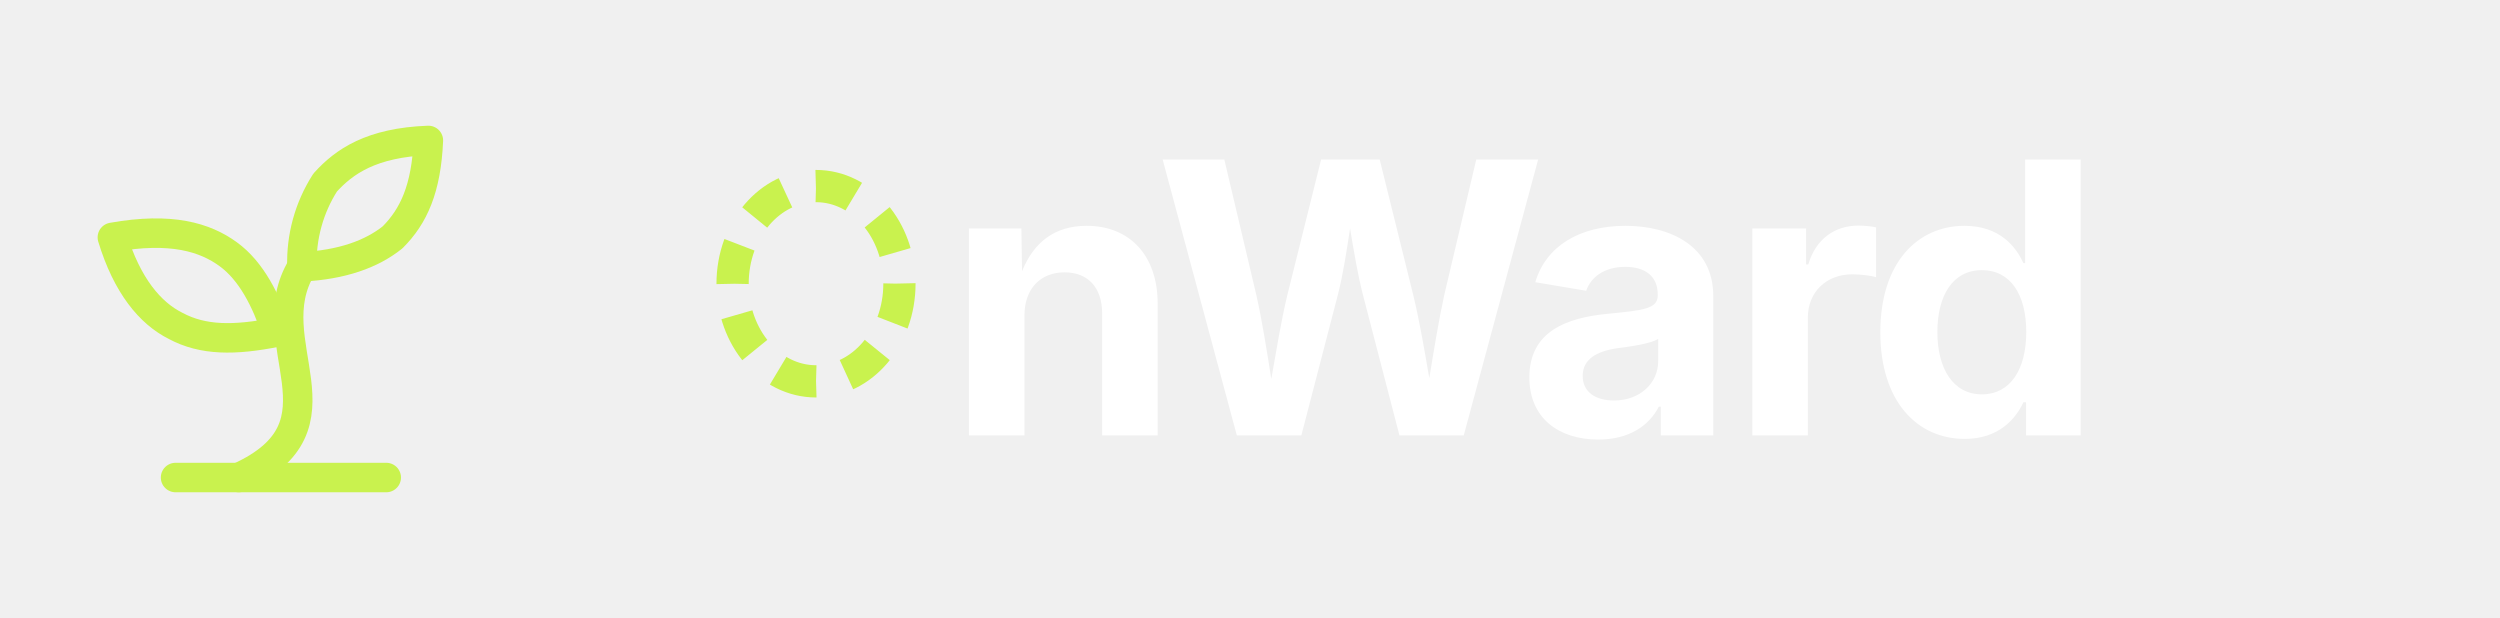
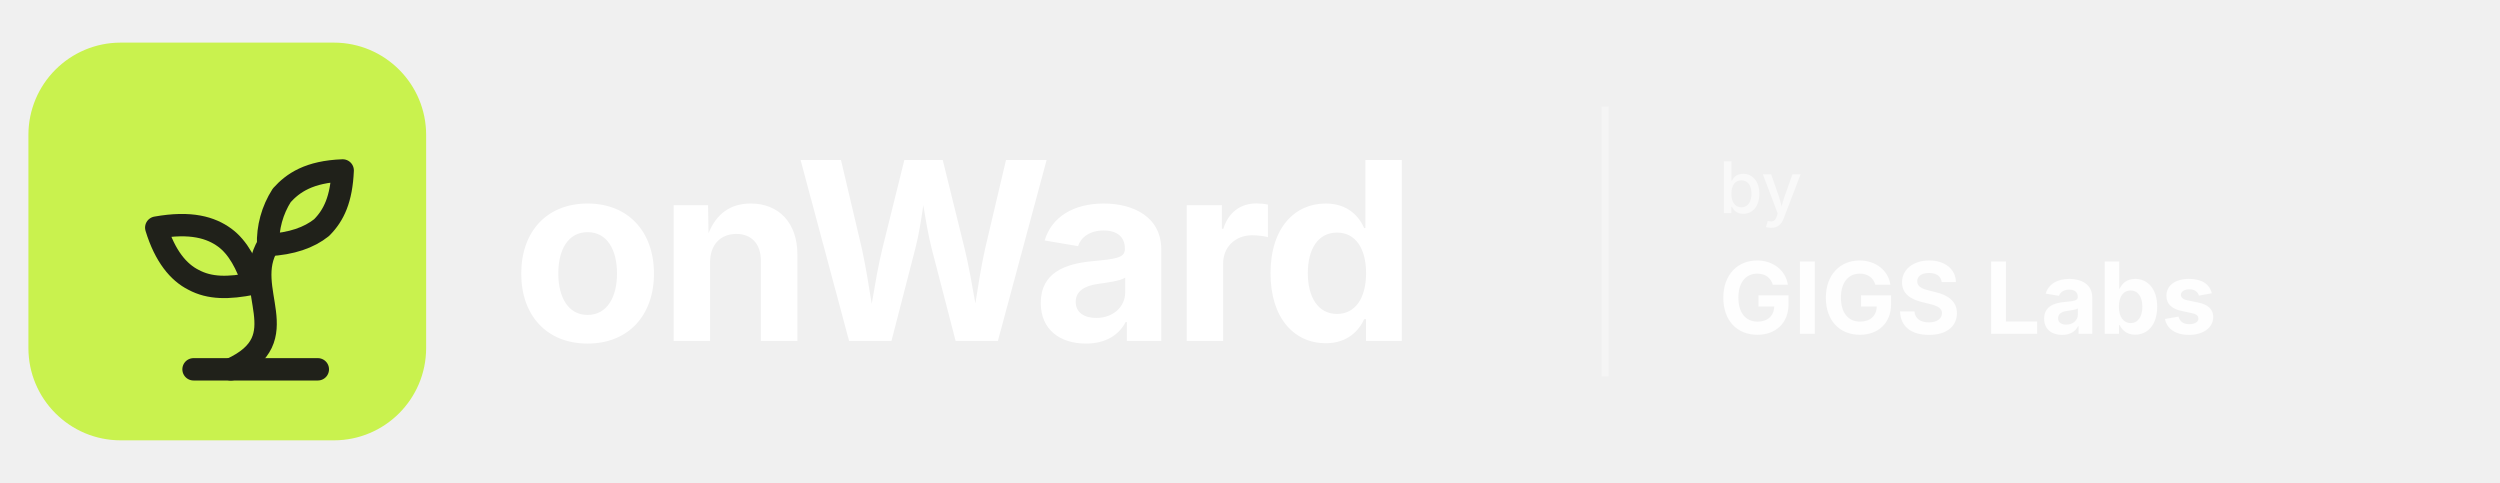
- <svg xmlns="http://www.w3.org/2000/svg" viewBox="0 0 178 44" width="178" height="44" role="img" aria-label="onWard">
-   <g fill="none" stroke="#C9F24E" stroke-width="1.4" stroke-linecap="round" stroke-linejoin="round" transform="translate(2,4) scale(1.5)">
+ <svg xmlns="http://www.w3.org/2000/svg" viewBox="0 0 352 68" role="img" aria-label="onWard by GIGS Labs">
+   <rect x="4" y="6" width="56" height="56" rx="13" fill="#C9F24E" />
+   <g transform="translate(15 17) scale(1.75)" fill="none" stroke="#20211A" stroke-width="1.8" stroke-linecap="round" stroke-linejoin="round">
    <path d="M7 20h10" />
    <path d="M10 20c5.5-2.5.8-6.4 3-10" />
    <path d="M9.5 9.4c1.1.8 1.8 2.2 2.3 3.7-2 .4-3.5.4-4.8-.3-1.2-.6-2.3-1.9-3-4.2 2.8-.5 4.4 0 5.5.8z" />
    <path d="M14.1 6a7 7 0 0 0-1.1 4c1.9-.1 3.3-.6 4.3-1.4 1-1 1.6-2.3 1.7-4.6-2.7.1-4 1-4.9 2z" />
  </g>
-   <g transform="translate(50 12.1) scale(0.675)" fill="none" stroke="#C9F24E">
-     <ellipse cx="12" cy="12" rx="8.8" ry="10.3" stroke-width="3.4" stroke-dasharray="4.2 3.31" />
-   </g>
-   <text x="67.3" y="31" font-family="Inter, 'Helvetica Neue', Arial, sans-serif" font-size="27" font-weight="700" letter-spacing="-0.6" fill="#FFFFFF">nWard</text>
+   <text x="72" y="48" font-family="Inter, 'Helvetica Neue', Arial, sans-serif" font-size="35" font-weight="700" letter-spacing="-0.8" fill="#FFFFFF">onWard</text>
+   <path d="M226 15v38" stroke="#FFFFFF" stroke-opacity=".35" />
+   <text x="242" y="30" font-family="Inter, 'Helvetica Neue', Arial, sans-serif" font-size="10" font-weight="500" fill="#FFFFFF" fill-opacity=".58">by</text>
+   <text x="242" y="47" font-family="Inter, 'Helvetica Neue', Arial, sans-serif" font-size="14" font-weight="700" fill="#FFFFFF" fill-opacity=".9">GIGS Labs</text>
</svg>
